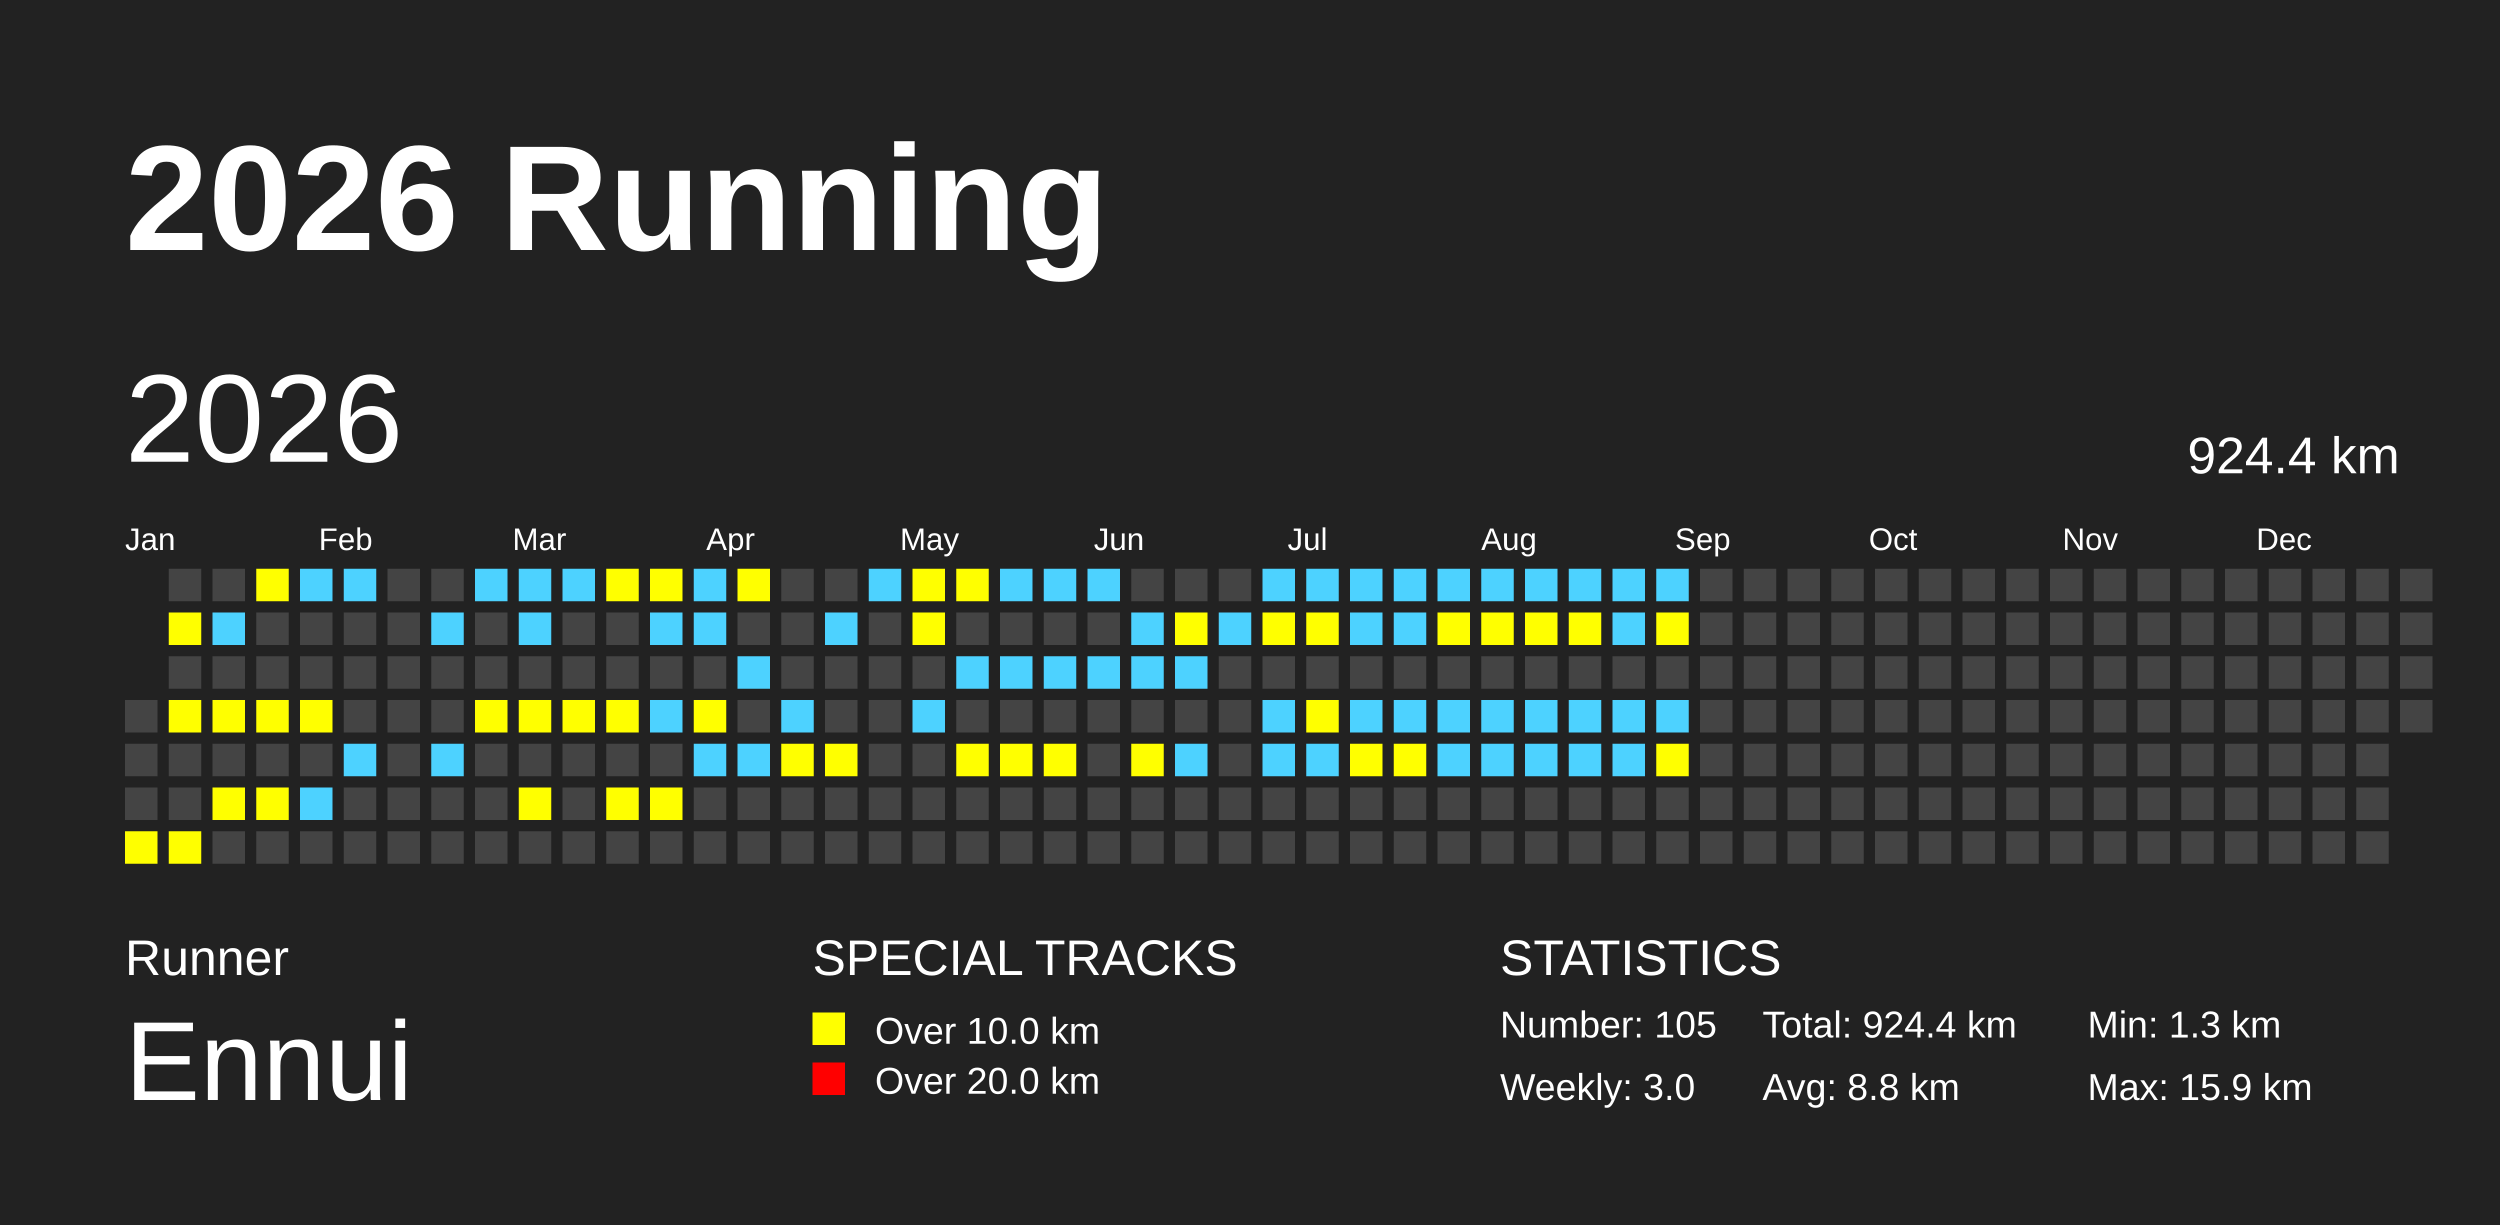
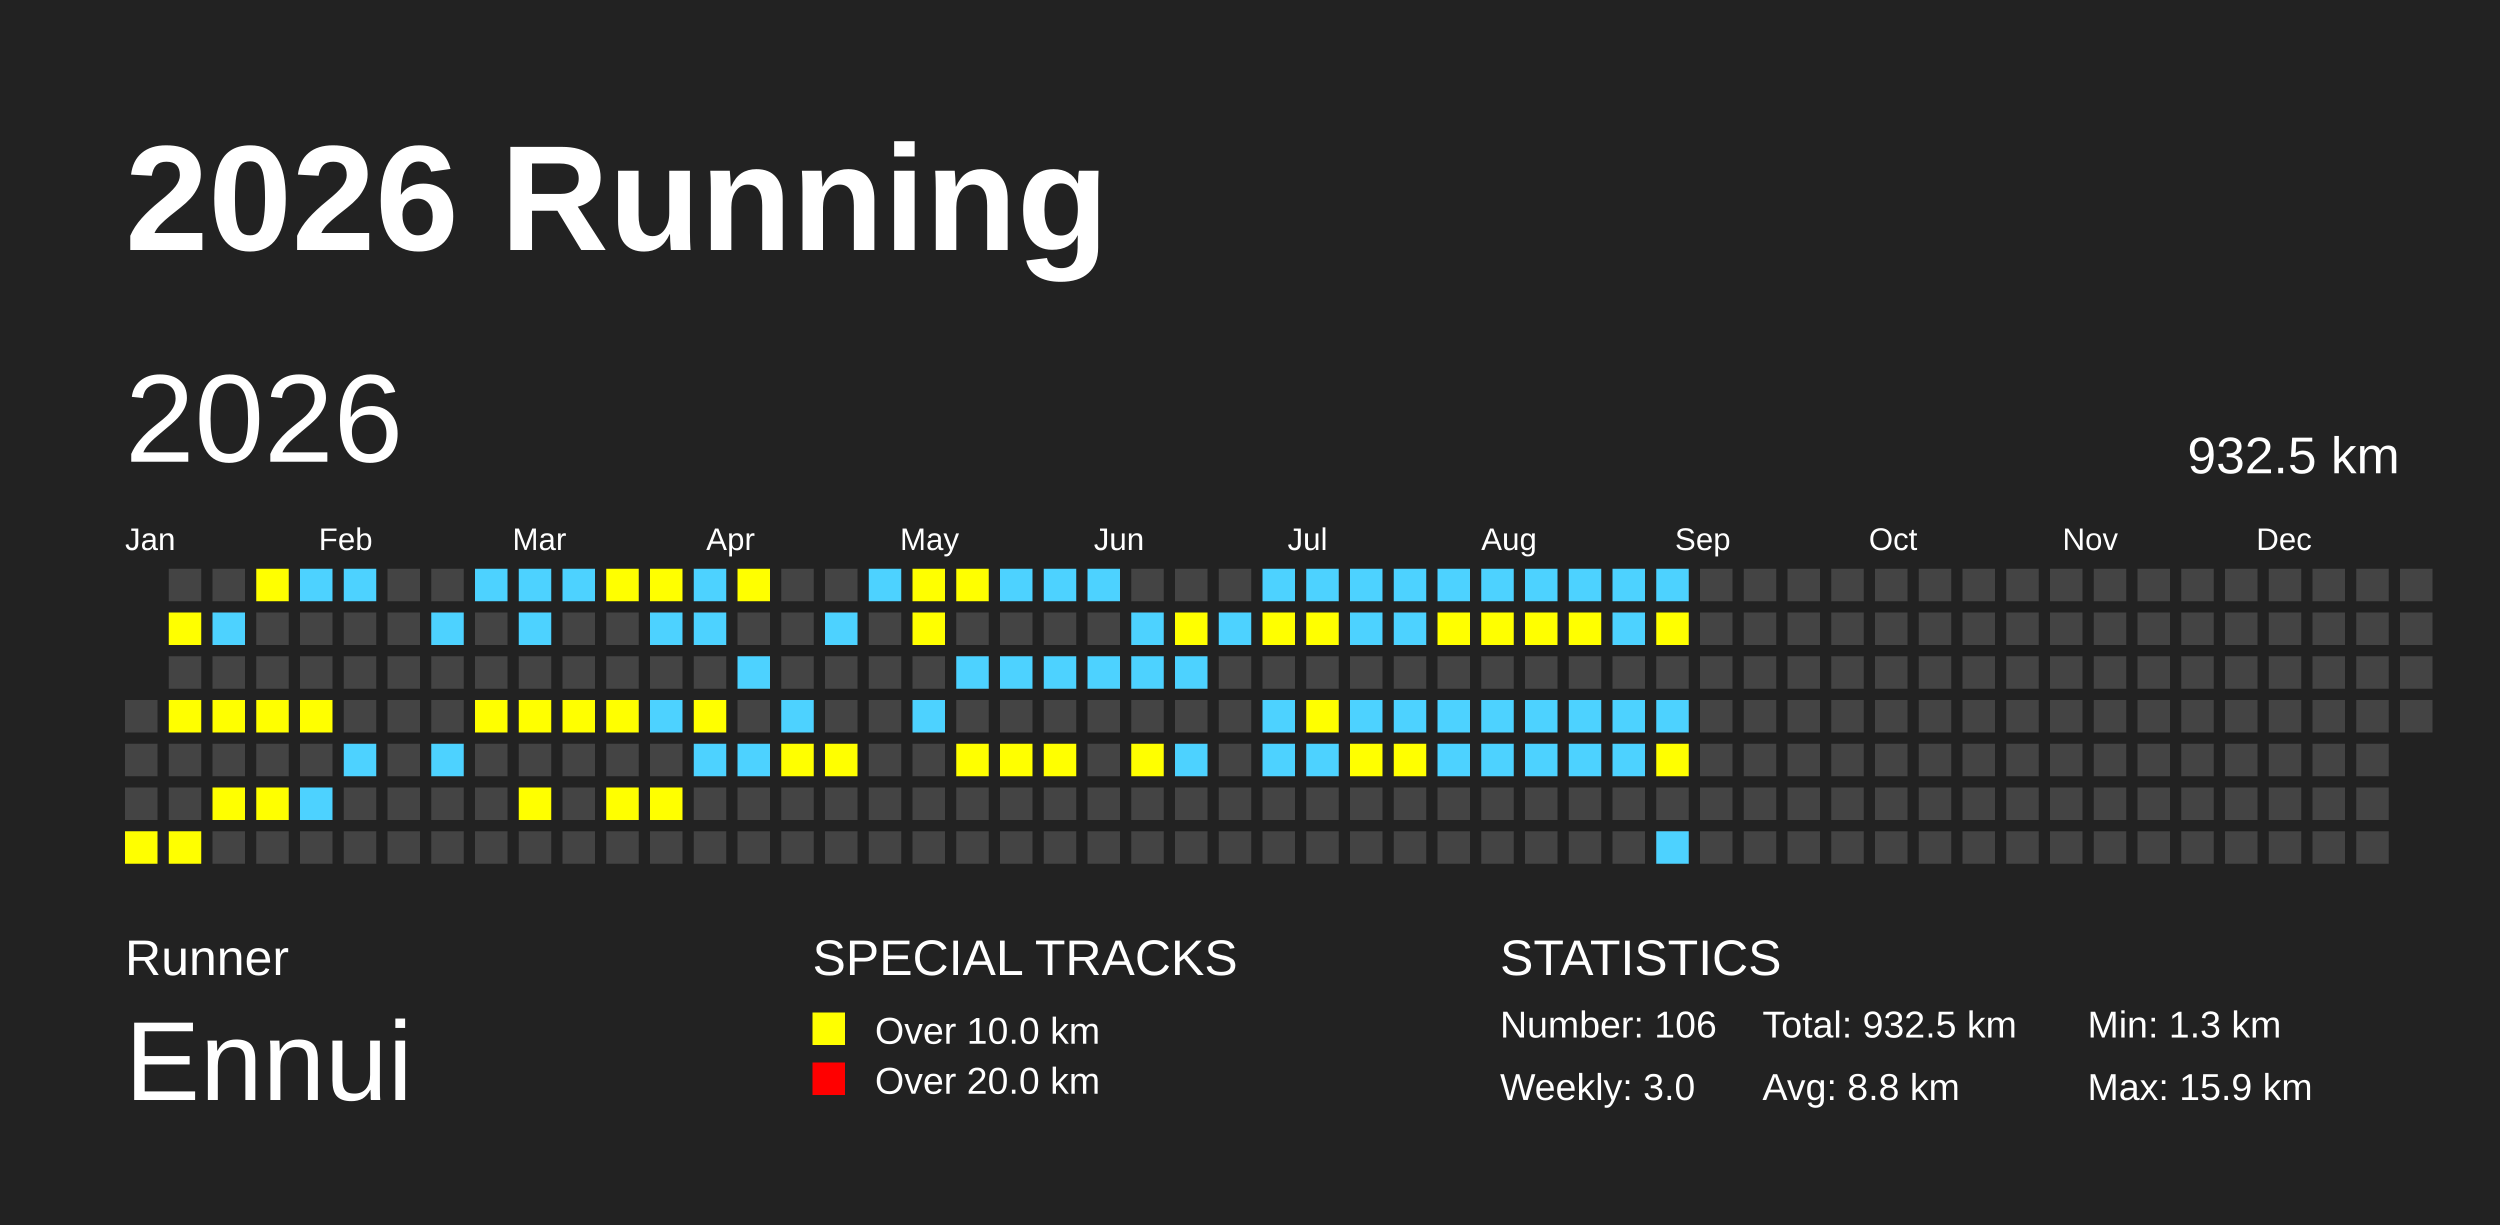
<svg xmlns="http://www.w3.org/2000/svg" baseProfile="full" height="98mm" version="1.1" viewBox="0,0,200,98" width="200mm">
  <defs />
  <rect fill="#222222" height="98" width="200" x="0" y="0" />
  <text fill="#FFFFFF" style="font-size:12px; font-family:Arial; font-weight:bold;" x="10" y="20">2026 Running</text>
  <text fill="#FFFFFF" style="font-size:4px; font-family:Arial" x="10" y="78">Runner</text>
  <text fill="#FFFFFF" style="font-size:9px; font-family:Arial" x="10" y="88">Ennui</text>
  <text fill="#FFFFFF" style="font-size:4px; font-family:Arial" x="65" y="78">SPECIAL TRACKS</text>
  <rect fill="yellow" height="2.6" width="2.6" x="65" y="81" />
  <text fill="#FFFFFF" style="font-size:3px; font-family:Arial" x="70" y="83.5">Over 10.0 km</text>
  <rect fill="red" height="2.6" width="2.6" x="65" y="85" />
  <text fill="#FFFFFF" style="font-size:3px; font-family:Arial" x="70" y="87.5">Over 20.0 km</text>
  <text fill="#FFFFFF" style="font-size:4px; font-family:Arial" x="120" y="78">STATISTICS</text>
-   <text fill="#FFFFFF" style="font-size:3px; font-family:Arial" x="120" y="83">Number: 105</text>
+   <text fill="#FFFFFF" style="font-size:3px; font-family:Arial" x="120" y="83">Number: 106</text>
  <text fill="#FFFFFF" style="font-size:3px; font-family:Arial" x="120" y="88">Weekly: 3.0</text>
-   <text fill="#FFFFFF" style="font-size:3px; font-family:Arial" x="141" y="83">Total: 924.4 km</text>
+   <text fill="#FFFFFF" style="font-size:3px; font-family:Arial" x="141" y="83">Total: 932.5 km</text>
  <text fill="#FFFFFF" style="font-size:3px; font-family:Arial" x="141" y="88">Avg: 8.8 km</text>
  <text fill="#FFFFFF" style="font-size:3px; font-family:Arial" x="167" y="83">Min: 1.3 km</text>
  <text fill="#FFFFFF" style="font-size:3px; font-family:Arial" x="167" y="88">Max: 15.9 km</text>
  <text dominant-baseline="hanging" fill="#FFFFFF" style="font-size:10.0px; font-family:Arial;" x="10" y="30">2026</text>
-   <text dominant-baseline="hanging" fill="#FFFFFF" style="font-size:4.125px; font-family:Arial;" x="175" y="35">924.4 km</text>
+   <text dominant-baseline="hanging" fill="#FFFFFF" style="font-size:4.125px; font-family:Arial;" x="175" y="35">932.5 km</text>
  <text fill="#FFFFFF" style="font-size:2.5px; font-family:Arial" x="10.0" y="44">Jan</text>
  <text fill="#FFFFFF" style="font-size:2.5px; font-family:Arial" x="25.5" y="44">Feb</text>
  <text fill="#FFFFFF" style="font-size:2.5px; font-family:Arial" x="41.0" y="44">Mar</text>
  <text fill="#FFFFFF" style="font-size:2.5px; font-family:Arial" x="56.5" y="44">Apr</text>
  <text fill="#FFFFFF" style="font-size:2.5px; font-family:Arial" x="72.0" y="44">May</text>
  <text fill="#FFFFFF" style="font-size:2.5px; font-family:Arial" x="87.5" y="44">Jun</text>
  <text fill="#FFFFFF" style="font-size:2.5px; font-family:Arial" x="103.0" y="44">Jul</text>
  <text fill="#FFFFFF" style="font-size:2.5px; font-family:Arial" x="118.5" y="44">Aug</text>
  <text fill="#FFFFFF" style="font-size:2.5px; font-family:Arial" x="134.0" y="44">Sep</text>
  <text fill="#FFFFFF" style="font-size:2.5px; font-family:Arial" x="149.5" y="44">Oct</text>
  <text fill="#FFFFFF" style="font-size:2.5px; font-family:Arial" x="165.0" y="44">Nov</text>
  <text fill="#FFFFFF" style="font-size:2.5px; font-family:Arial" x="180.5" y="44">Dec</text>
  <rect fill="#444444" height="2.6" width="2.6" x="10.0" y="56.0" />
  <rect fill="#444444" height="2.6" width="2.6" x="10.0" y="59.5" />
  <rect fill="#444444" height="2.6" width="2.6" x="10.0" y="63.0" />
  <rect fill="yellow" height="2.6" width="2.6" x="10.0" y="66.5" />
  <rect fill="#444444" height="2.6" width="2.6" x="13.5" y="45.5" />
  <rect fill="yellow" height="2.6" width="2.6" x="13.5" y="49.0" />
  <rect fill="#444444" height="2.6" width="2.6" x="13.5" y="52.5" />
  <rect fill="yellow" height="2.6" width="2.6" x="13.5" y="56.0" />
  <rect fill="#444444" height="2.6" width="2.6" x="13.5" y="59.5" />
  <rect fill="#444444" height="2.6" width="2.6" x="13.5" y="63.0" />
  <rect fill="yellow" height="2.6" width="2.6" x="13.5" y="66.5" />
  <rect fill="#444444" height="2.6" width="2.6" x="17.0" y="45.5" />
  <rect fill="#4DD2FF" height="2.6" width="2.6" x="17.0" y="49.0" />
  <rect fill="#444444" height="2.6" width="2.6" x="17.0" y="52.5" />
  <rect fill="yellow" height="2.6" width="2.6" x="17.0" y="56.0" />
  <rect fill="#444444" height="2.6" width="2.6" x="17.0" y="59.5" />
  <rect fill="yellow" height="2.6" width="2.6" x="17.0" y="63.0" />
  <rect fill="#444444" height="2.6" width="2.6" x="17.0" y="66.5" />
  <rect fill="yellow" height="2.6" width="2.6" x="20.5" y="45.5" />
  <rect fill="#444444" height="2.6" width="2.6" x="20.5" y="49.0" />
  <rect fill="#444444" height="2.6" width="2.6" x="20.5" y="52.5" />
  <rect fill="yellow" height="2.6" width="2.6" x="20.5" y="56.0" />
  <rect fill="#444444" height="2.6" width="2.6" x="20.5" y="59.5" />
  <rect fill="yellow" height="2.6" width="2.6" x="20.5" y="63.0" />
  <rect fill="#444444" height="2.6" width="2.6" x="20.5" y="66.5" />
  <rect fill="#4DD2FF" height="2.6" width="2.6" x="24.0" y="45.5" />
  <rect fill="#444444" height="2.6" width="2.6" x="24.0" y="49.0" />
  <rect fill="#444444" height="2.6" width="2.6" x="24.0" y="52.5" />
  <rect fill="yellow" height="2.6" width="2.6" x="24.0" y="56.0" />
  <rect fill="#444444" height="2.6" width="2.6" x="24.0" y="59.5" />
  <rect fill="#4DD2FF" height="2.6" width="2.6" x="24.0" y="63.0" />
  <rect fill="#444444" height="2.6" width="2.6" x="24.0" y="66.5" />
  <rect fill="#4DD2FF" height="2.6" width="2.6" x="27.5" y="45.5" />
  <rect fill="#444444" height="2.6" width="2.6" x="27.5" y="49.0" />
  <rect fill="#444444" height="2.6" width="2.6" x="27.5" y="52.5" />
  <rect fill="#444444" height="2.6" width="2.6" x="27.5" y="56.0" />
  <rect fill="#4DD2FF" height="2.6" width="2.6" x="27.5" y="59.5" />
  <rect fill="#444444" height="2.6" width="2.6" x="27.5" y="63.0" />
  <rect fill="#444444" height="2.6" width="2.6" x="27.5" y="66.5" />
  <rect fill="#444444" height="2.6" width="2.6" x="31.0" y="45.5" />
  <rect fill="#444444" height="2.6" width="2.6" x="31.0" y="49.0" />
  <rect fill="#444444" height="2.6" width="2.6" x="31.0" y="52.5" />
  <rect fill="#444444" height="2.6" width="2.6" x="31.0" y="56.0" />
  <rect fill="#444444" height="2.6" width="2.6" x="31.0" y="59.5" />
  <rect fill="#444444" height="2.6" width="2.6" x="31.0" y="63.0" />
  <rect fill="#444444" height="2.6" width="2.6" x="31.0" y="66.5" />
  <rect fill="#444444" height="2.6" width="2.6" x="34.5" y="45.5" />
  <rect fill="#4DD2FF" height="2.6" width="2.6" x="34.5" y="49.0" />
  <rect fill="#444444" height="2.6" width="2.6" x="34.5" y="52.5" />
  <rect fill="#444444" height="2.6" width="2.6" x="34.5" y="56.0" />
  <rect fill="#4DD2FF" height="2.6" width="2.6" x="34.5" y="59.5" />
  <rect fill="#444444" height="2.6" width="2.6" x="34.5" y="63.0" />
  <rect fill="#444444" height="2.6" width="2.6" x="34.5" y="66.5" />
  <rect fill="#4DD2FF" height="2.6" width="2.6" x="38.0" y="45.5" />
  <rect fill="#444444" height="2.6" width="2.6" x="38.0" y="49.0" />
  <rect fill="#444444" height="2.6" width="2.6" x="38.0" y="52.5" />
  <rect fill="yellow" height="2.6" width="2.6" x="38.0" y="56.0" />
  <rect fill="#444444" height="2.6" width="2.6" x="38.0" y="59.5" />
  <rect fill="#444444" height="2.6" width="2.6" x="38.0" y="63.0" />
  <rect fill="#444444" height="2.6" width="2.6" x="38.0" y="66.5" />
  <rect fill="#4DD2FF" height="2.6" width="2.6" x="41.5" y="45.5" />
  <rect fill="#4DD2FF" height="2.6" width="2.6" x="41.5" y="49.0" />
  <rect fill="#444444" height="2.6" width="2.6" x="41.5" y="52.5" />
  <rect fill="yellow" height="2.6" width="2.6" x="41.5" y="56.0" />
  <rect fill="#444444" height="2.6" width="2.6" x="41.5" y="59.5" />
  <rect fill="yellow" height="2.6" width="2.6" x="41.5" y="63.0" />
  <rect fill="#444444" height="2.6" width="2.6" x="41.5" y="66.5" />
  <rect fill="#4DD2FF" height="2.6" width="2.6" x="45.0" y="45.5" />
  <rect fill="#444444" height="2.6" width="2.6" x="45.0" y="49.0" />
  <rect fill="#444444" height="2.6" width="2.6" x="45.0" y="52.5" />
  <rect fill="yellow" height="2.6" width="2.6" x="45.0" y="56.0" />
  <rect fill="#444444" height="2.6" width="2.6" x="45.0" y="59.5" />
  <rect fill="#444444" height="2.6" width="2.6" x="45.0" y="63.0" />
  <rect fill="#444444" height="2.6" width="2.6" x="45.0" y="66.5" />
  <rect fill="yellow" height="2.6" width="2.6" x="48.5" y="45.5" />
  <rect fill="#444444" height="2.6" width="2.6" x="48.5" y="49.0" />
  <rect fill="#444444" height="2.6" width="2.6" x="48.5" y="52.5" />
  <rect fill="yellow" height="2.6" width="2.6" x="48.5" y="56.0" />
  <rect fill="#444444" height="2.6" width="2.6" x="48.5" y="59.5" />
  <rect fill="yellow" height="2.6" width="2.6" x="48.5" y="63.0" />
  <rect fill="#444444" height="2.6" width="2.6" x="48.5" y="66.5" />
  <rect fill="yellow" height="2.6" width="2.6" x="52.0" y="45.5" />
  <rect fill="#4DD2FF" height="2.6" width="2.6" x="52.0" y="49.0" />
  <rect fill="#444444" height="2.6" width="2.6" x="52.0" y="52.5" />
  <rect fill="#4DD2FF" height="2.6" width="2.6" x="52.0" y="56.0" />
  <rect fill="#444444" height="2.6" width="2.6" x="52.0" y="59.5" />
  <rect fill="yellow" height="2.6" width="2.6" x="52.0" y="63.0" />
  <rect fill="#444444" height="2.6" width="2.6" x="52.0" y="66.5" />
  <rect fill="#4DD2FF" height="2.6" width="2.6" x="55.5" y="45.5" />
  <rect fill="#4DD2FF" height="2.6" width="2.6" x="55.5" y="49.0" />
  <rect fill="#444444" height="2.6" width="2.6" x="55.5" y="52.5" />
  <rect fill="yellow" height="2.6" width="2.6" x="55.5" y="56.0" />
  <rect fill="#4DD2FF" height="2.6" width="2.6" x="55.5" y="59.5" />
  <rect fill="#444444" height="2.6" width="2.6" x="55.5" y="63.0" />
  <rect fill="#444444" height="2.6" width="2.6" x="55.5" y="66.5" />
  <rect fill="yellow" height="2.6" width="2.6" x="59.0" y="45.5" />
  <rect fill="#444444" height="2.6" width="2.6" x="59.0" y="49.0" />
  <rect fill="#4DD2FF" height="2.6" width="2.6" x="59.0" y="52.5" />
  <rect fill="#444444" height="2.6" width="2.6" x="59.0" y="56.0" />
  <rect fill="#4DD2FF" height="2.6" width="2.6" x="59.0" y="59.5" />
  <rect fill="#444444" height="2.6" width="2.6" x="59.0" y="63.0" />
  <rect fill="#444444" height="2.6" width="2.6" x="59.0" y="66.5" />
  <rect fill="#444444" height="2.6" width="2.6" x="62.5" y="45.5" />
  <rect fill="#444444" height="2.6" width="2.6" x="62.5" y="49.0" />
  <rect fill="#444444" height="2.6" width="2.6" x="62.5" y="52.5" />
  <rect fill="#4DD2FF" height="2.6" width="2.6" x="62.5" y="56.0" />
  <rect fill="yellow" height="2.6" width="2.6" x="62.5" y="59.5" />
  <rect fill="#444444" height="2.6" width="2.6" x="62.5" y="63.0" />
  <rect fill="#444444" height="2.6" width="2.6" x="62.5" y="66.5" />
  <rect fill="#444444" height="2.6" width="2.6" x="66.0" y="45.5" />
  <rect fill="#4DD2FF" height="2.6" width="2.6" x="66.0" y="49.0" />
  <rect fill="#444444" height="2.6" width="2.6" x="66.0" y="52.5" />
  <rect fill="#444444" height="2.6" width="2.6" x="66.0" y="56.0" />
  <rect fill="yellow" height="2.6" width="2.6" x="66.0" y="59.5" />
  <rect fill="#444444" height="2.6" width="2.6" x="66.0" y="63.0" />
  <rect fill="#444444" height="2.6" width="2.6" x="66.0" y="66.5" />
  <rect fill="#4DD2FF" height="2.6" width="2.6" x="69.5" y="45.5" />
  <rect fill="#444444" height="2.6" width="2.6" x="69.5" y="49.0" />
  <rect fill="#444444" height="2.6" width="2.6" x="69.5" y="52.5" />
  <rect fill="#444444" height="2.6" width="2.6" x="69.5" y="56.0" />
  <rect fill="#444444" height="2.6" width="2.6" x="69.5" y="59.5" />
  <rect fill="#444444" height="2.6" width="2.6" x="69.5" y="63.0" />
  <rect fill="#444444" height="2.6" width="2.6" x="69.5" y="66.5" />
  <rect fill="yellow" height="2.6" width="2.6" x="73.0" y="45.5" />
  <rect fill="yellow" height="2.6" width="2.6" x="73.0" y="49.0" />
  <rect fill="#444444" height="2.6" width="2.6" x="73.0" y="52.5" />
  <rect fill="#4DD2FF" height="2.6" width="2.6" x="73.0" y="56.0" />
  <rect fill="#444444" height="2.6" width="2.6" x="73.0" y="59.5" />
  <rect fill="#444444" height="2.6" width="2.6" x="73.0" y="63.0" />
  <rect fill="#444444" height="2.6" width="2.6" x="73.0" y="66.5" />
  <rect fill="yellow" height="2.6" width="2.6" x="76.5" y="45.5" />
  <rect fill="#444444" height="2.6" width="2.6" x="76.5" y="49.0" />
  <rect fill="#4DD2FF" height="2.6" width="2.6" x="76.5" y="52.5" />
  <rect fill="#444444" height="2.6" width="2.6" x="76.5" y="56.0" />
  <rect fill="yellow" height="2.6" width="2.6" x="76.5" y="59.5" />
  <rect fill="#444444" height="2.6" width="2.6" x="76.5" y="63.0" />
  <rect fill="#444444" height="2.6" width="2.6" x="76.5" y="66.5" />
  <rect fill="#4DD2FF" height="2.6" width="2.6" x="80.0" y="45.5" />
  <rect fill="#444444" height="2.6" width="2.6" x="80.0" y="49.0" />
  <rect fill="#4DD2FF" height="2.6" width="2.6" x="80.0" y="52.5" />
  <rect fill="#444444" height="2.6" width="2.6" x="80.0" y="56.0" />
  <rect fill="yellow" height="2.6" width="2.6" x="80.0" y="59.5" />
  <rect fill="#444444" height="2.6" width="2.6" x="80.0" y="63.0" />
  <rect fill="#444444" height="2.6" width="2.6" x="80.0" y="66.5" />
  <rect fill="#4DD2FF" height="2.6" width="2.6" x="83.5" y="45.5" />
  <rect fill="#444444" height="2.6" width="2.6" x="83.5" y="49.0" />
  <rect fill="#4DD2FF" height="2.6" width="2.6" x="83.5" y="52.5" />
  <rect fill="#444444" height="2.6" width="2.6" x="83.5" y="56.0" />
  <rect fill="yellow" height="2.6" width="2.6" x="83.5" y="59.5" />
  <rect fill="#444444" height="2.6" width="2.6" x="83.5" y="63.0" />
  <rect fill="#444444" height="2.6" width="2.6" x="83.5" y="66.5" />
  <rect fill="#4DD2FF" height="2.6" width="2.6" x="87.0" y="45.5" />
  <rect fill="#444444" height="2.6" width="2.6" x="87.0" y="49.0" />
  <rect fill="#4DD2FF" height="2.6" width="2.6" x="87.0" y="52.5" />
  <rect fill="#444444" height="2.6" width="2.6" x="87.0" y="56.0" />
  <rect fill="#444444" height="2.6" width="2.6" x="87.0" y="59.5" />
  <rect fill="#444444" height="2.6" width="2.6" x="87.0" y="63.0" />
  <rect fill="#444444" height="2.6" width="2.6" x="87.0" y="66.5" />
  <rect fill="#444444" height="2.6" width="2.6" x="90.5" y="45.5" />
  <rect fill="#4DD2FF" height="2.6" width="2.6" x="90.5" y="49.0" />
  <rect fill="#4DD2FF" height="2.6" width="2.6" x="90.5" y="52.5" />
  <rect fill="#444444" height="2.6" width="2.6" x="90.5" y="56.0" />
  <rect fill="yellow" height="2.6" width="2.6" x="90.5" y="59.5" />
  <rect fill="#444444" height="2.6" width="2.6" x="90.5" y="63.0" />
  <rect fill="#444444" height="2.6" width="2.6" x="90.5" y="66.5" />
  <rect fill="#444444" height="2.6" width="2.6" x="94.0" y="45.5" />
  <rect fill="yellow" height="2.6" width="2.6" x="94.0" y="49.0" />
  <rect fill="#4DD2FF" height="2.6" width="2.6" x="94.0" y="52.5" />
  <rect fill="#444444" height="2.6" width="2.6" x="94.0" y="56.0" />
  <rect fill="#4DD2FF" height="2.6" width="2.6" x="94.0" y="59.5" />
  <rect fill="#444444" height="2.6" width="2.6" x="94.0" y="63.0" />
  <rect fill="#444444" height="2.6" width="2.6" x="94.0" y="66.5" />
  <rect fill="#444444" height="2.6" width="2.6" x="97.5" y="45.5" />
  <rect fill="#4DD2FF" height="2.6" width="2.6" x="97.5" y="49.0" />
  <rect fill="#444444" height="2.6" width="2.6" x="97.5" y="52.5" />
  <rect fill="#444444" height="2.6" width="2.6" x="97.5" y="56.0" />
  <rect fill="#444444" height="2.6" width="2.6" x="97.5" y="59.5" />
  <rect fill="#444444" height="2.6" width="2.6" x="97.5" y="63.0" />
  <rect fill="#444444" height="2.6" width="2.6" x="97.5" y="66.5" />
  <rect fill="#4DD2FF" height="2.6" width="2.6" x="101.0" y="45.5" />
  <rect fill="yellow" height="2.6" width="2.6" x="101.0" y="49.0" />
  <rect fill="#444444" height="2.6" width="2.6" x="101.0" y="52.5" />
  <rect fill="#4DD2FF" height="2.6" width="2.6" x="101.0" y="56.0" />
  <rect fill="#4DD2FF" height="2.6" width="2.6" x="101.0" y="59.5" />
  <rect fill="#444444" height="2.6" width="2.6" x="101.0" y="63.0" />
  <rect fill="#444444" height="2.6" width="2.6" x="101.0" y="66.5" />
  <rect fill="#4DD2FF" height="2.6" width="2.6" x="104.5" y="45.5" />
  <rect fill="yellow" height="2.6" width="2.6" x="104.5" y="49.0" />
  <rect fill="#444444" height="2.6" width="2.6" x="104.5" y="52.5" />
  <rect fill="yellow" height="2.6" width="2.6" x="104.5" y="56.0" />
  <rect fill="#4DD2FF" height="2.6" width="2.6" x="104.5" y="59.5" />
  <rect fill="#444444" height="2.6" width="2.6" x="104.5" y="63.0" />
  <rect fill="#444444" height="2.6" width="2.6" x="104.5" y="66.5" />
  <rect fill="#4DD2FF" height="2.6" width="2.6" x="108.0" y="45.5" />
  <rect fill="#4DD2FF" height="2.6" width="2.6" x="108.0" y="49.0" />
  <rect fill="#444444" height="2.6" width="2.6" x="108.0" y="52.5" />
  <rect fill="#4DD2FF" height="2.6" width="2.6" x="108.0" y="56.0" />
  <rect fill="yellow" height="2.6" width="2.6" x="108.0" y="59.5" />
  <rect fill="#444444" height="2.6" width="2.6" x="108.0" y="63.0" />
  <rect fill="#444444" height="2.6" width="2.6" x="108.0" y="66.5" />
  <rect fill="#4DD2FF" height="2.6" width="2.6" x="111.5" y="45.5" />
  <rect fill="#4DD2FF" height="2.6" width="2.6" x="111.5" y="49.0" />
  <rect fill="#444444" height="2.6" width="2.6" x="111.5" y="52.5" />
  <rect fill="#4DD2FF" height="2.6" width="2.6" x="111.5" y="56.0" />
  <rect fill="yellow" height="2.6" width="2.6" x="111.5" y="59.5" />
  <rect fill="#444444" height="2.6" width="2.6" x="111.5" y="63.0" />
  <rect fill="#444444" height="2.6" width="2.6" x="111.5" y="66.5" />
  <rect fill="#4DD2FF" height="2.6" width="2.6" x="115.0" y="45.5" />
  <rect fill="yellow" height="2.6" width="2.6" x="115.0" y="49.0" />
  <rect fill="#444444" height="2.6" width="2.6" x="115.0" y="52.5" />
  <rect fill="#4DD2FF" height="2.6" width="2.6" x="115.0" y="56.0" />
  <rect fill="#4DD2FF" height="2.6" width="2.6" x="115.0" y="59.5" />
  <rect fill="#444444" height="2.6" width="2.6" x="115.0" y="63.0" />
  <rect fill="#444444" height="2.6" width="2.6" x="115.0" y="66.5" />
  <rect fill="#4DD2FF" height="2.6" width="2.6" x="118.5" y="45.5" />
  <rect fill="yellow" height="2.6" width="2.6" x="118.5" y="49.0" />
  <rect fill="#444444" height="2.6" width="2.6" x="118.5" y="52.5" />
  <rect fill="#4DD2FF" height="2.6" width="2.6" x="118.5" y="56.0" />
  <rect fill="#4DD2FF" height="2.6" width="2.6" x="118.5" y="59.5" />
  <rect fill="#444444" height="2.6" width="2.6" x="118.5" y="63.0" />
  <rect fill="#444444" height="2.6" width="2.6" x="118.5" y="66.5" />
  <rect fill="#4DD2FF" height="2.6" width="2.6" x="122.0" y="45.5" />
  <rect fill="yellow" height="2.6" width="2.6" x="122.0" y="49.0" />
  <rect fill="#444444" height="2.6" width="2.6" x="122.0" y="52.5" />
  <rect fill="#4DD2FF" height="2.6" width="2.6" x="122.0" y="56.0" />
  <rect fill="#4DD2FF" height="2.6" width="2.6" x="122.0" y="59.5" />
  <rect fill="#444444" height="2.6" width="2.6" x="122.0" y="63.0" />
  <rect fill="#444444" height="2.6" width="2.6" x="122.0" y="66.5" />
  <rect fill="#4DD2FF" height="2.6" width="2.6" x="125.5" y="45.5" />
  <rect fill="yellow" height="2.6" width="2.6" x="125.5" y="49.0" />
  <rect fill="#444444" height="2.6" width="2.6" x="125.5" y="52.5" />
  <rect fill="#4DD2FF" height="2.6" width="2.6" x="125.5" y="56.0" />
  <rect fill="#4DD2FF" height="2.6" width="2.6" x="125.5" y="59.5" />
  <rect fill="#444444" height="2.6" width="2.6" x="125.5" y="63.0" />
  <rect fill="#444444" height="2.6" width="2.6" x="125.5" y="66.5" />
  <rect fill="#4DD2FF" height="2.6" width="2.6" x="129.0" y="45.5" />
  <rect fill="#4DD2FF" height="2.6" width="2.6" x="129.0" y="49.0" />
  <rect fill="#444444" height="2.6" width="2.6" x="129.0" y="52.5" />
  <rect fill="#4DD2FF" height="2.6" width="2.6" x="129.0" y="56.0" />
  <rect fill="#4DD2FF" height="2.6" width="2.6" x="129.0" y="59.5" />
  <rect fill="#444444" height="2.6" width="2.6" x="129.0" y="63.0" />
  <rect fill="#444444" height="2.6" width="2.6" x="129.0" y="66.5" />
  <rect fill="#4DD2FF" height="2.6" width="2.6" x="132.5" y="45.5" />
  <rect fill="yellow" height="2.6" width="2.6" x="132.5" y="49.0" />
  <rect fill="#444444" height="2.6" width="2.6" x="132.5" y="52.5" />
  <rect fill="#4DD2FF" height="2.6" width="2.6" x="132.5" y="56.0" />
  <rect fill="yellow" height="2.6" width="2.6" x="132.5" y="59.5" />
  <rect fill="#444444" height="2.6" width="2.6" x="132.5" y="63.0" />
-   <rect fill="#444444" height="2.6" width="2.6" x="132.5" y="66.5" />
+   <rect fill="#4DD2FF" height="2.6" width="2.6" x="132.5" y="66.5" />
  <rect fill="#444444" height="2.6" width="2.6" x="136.0" y="45.5" />
  <rect fill="#444444" height="2.6" width="2.6" x="136.0" y="49.0" />
  <rect fill="#444444" height="2.6" width="2.6" x="136.0" y="52.5" />
  <rect fill="#444444" height="2.6" width="2.6" x="136.0" y="56.0" />
  <rect fill="#444444" height="2.6" width="2.6" x="136.0" y="59.5" />
  <rect fill="#444444" height="2.6" width="2.6" x="136.0" y="63.0" />
  <rect fill="#444444" height="2.6" width="2.6" x="136.0" y="66.5" />
  <rect fill="#444444" height="2.6" width="2.6" x="139.5" y="45.5" />
  <rect fill="#444444" height="2.6" width="2.6" x="139.5" y="49.0" />
  <rect fill="#444444" height="2.6" width="2.6" x="139.5" y="52.5" />
  <rect fill="#444444" height="2.6" width="2.6" x="139.5" y="56.0" />
  <rect fill="#444444" height="2.6" width="2.6" x="139.5" y="59.5" />
  <rect fill="#444444" height="2.6" width="2.6" x="139.5" y="63.0" />
  <rect fill="#444444" height="2.6" width="2.6" x="139.5" y="66.5" />
  <rect fill="#444444" height="2.6" width="2.6" x="143.0" y="45.5" />
  <rect fill="#444444" height="2.6" width="2.6" x="143.0" y="49.0" />
  <rect fill="#444444" height="2.6" width="2.6" x="143.0" y="52.5" />
  <rect fill="#444444" height="2.6" width="2.6" x="143.0" y="56.0" />
  <rect fill="#444444" height="2.6" width="2.6" x="143.0" y="59.5" />
  <rect fill="#444444" height="2.6" width="2.6" x="143.0" y="63.0" />
  <rect fill="#444444" height="2.6" width="2.6" x="143.0" y="66.5" />
  <rect fill="#444444" height="2.6" width="2.6" x="146.5" y="45.5" />
  <rect fill="#444444" height="2.6" width="2.6" x="146.5" y="49.0" />
  <rect fill="#444444" height="2.6" width="2.6" x="146.5" y="52.5" />
  <rect fill="#444444" height="2.6" width="2.6" x="146.5" y="56.0" />
  <rect fill="#444444" height="2.6" width="2.6" x="146.5" y="59.5" />
  <rect fill="#444444" height="2.6" width="2.6" x="146.5" y="63.0" />
  <rect fill="#444444" height="2.6" width="2.6" x="146.5" y="66.5" />
  <rect fill="#444444" height="2.6" width="2.6" x="150.0" y="45.5" />
  <rect fill="#444444" height="2.6" width="2.6" x="150.0" y="49.0" />
  <rect fill="#444444" height="2.6" width="2.6" x="150.0" y="52.5" />
  <rect fill="#444444" height="2.6" width="2.6" x="150.0" y="56.0" />
  <rect fill="#444444" height="2.6" width="2.6" x="150.0" y="59.5" />
  <rect fill="#444444" height="2.6" width="2.6" x="150.0" y="63.0" />
  <rect fill="#444444" height="2.6" width="2.6" x="150.0" y="66.5" />
  <rect fill="#444444" height="2.6" width="2.6" x="153.5" y="45.5" />
  <rect fill="#444444" height="2.6" width="2.6" x="153.5" y="49.0" />
  <rect fill="#444444" height="2.6" width="2.6" x="153.5" y="52.5" />
  <rect fill="#444444" height="2.6" width="2.6" x="153.5" y="56.0" />
  <rect fill="#444444" height="2.6" width="2.6" x="153.5" y="59.5" />
  <rect fill="#444444" height="2.6" width="2.6" x="153.5" y="63.0" />
  <rect fill="#444444" height="2.6" width="2.6" x="153.5" y="66.5" />
  <rect fill="#444444" height="2.6" width="2.6" x="157.0" y="45.5" />
  <rect fill="#444444" height="2.6" width="2.6" x="157.0" y="49.0" />
  <rect fill="#444444" height="2.6" width="2.6" x="157.0" y="52.5" />
  <rect fill="#444444" height="2.6" width="2.6" x="157.0" y="56.0" />
  <rect fill="#444444" height="2.6" width="2.6" x="157.0" y="59.5" />
  <rect fill="#444444" height="2.6" width="2.6" x="157.0" y="63.0" />
  <rect fill="#444444" height="2.6" width="2.6" x="157.0" y="66.5" />
  <rect fill="#444444" height="2.6" width="2.6" x="160.5" y="45.5" />
  <rect fill="#444444" height="2.6" width="2.6" x="160.5" y="49.0" />
  <rect fill="#444444" height="2.6" width="2.6" x="160.5" y="52.5" />
  <rect fill="#444444" height="2.6" width="2.6" x="160.5" y="56.0" />
  <rect fill="#444444" height="2.6" width="2.6" x="160.5" y="59.5" />
  <rect fill="#444444" height="2.6" width="2.6" x="160.5" y="63.0" />
  <rect fill="#444444" height="2.6" width="2.6" x="160.5" y="66.5" />
  <rect fill="#444444" height="2.6" width="2.6" x="164.0" y="45.5" />
  <rect fill="#444444" height="2.6" width="2.6" x="164.0" y="49.0" />
  <rect fill="#444444" height="2.6" width="2.6" x="164.0" y="52.5" />
  <rect fill="#444444" height="2.6" width="2.6" x="164.0" y="56.0" />
  <rect fill="#444444" height="2.6" width="2.6" x="164.0" y="59.5" />
  <rect fill="#444444" height="2.6" width="2.6" x="164.0" y="63.0" />
  <rect fill="#444444" height="2.6" width="2.6" x="164.0" y="66.5" />
  <rect fill="#444444" height="2.6" width="2.6" x="167.5" y="45.5" />
  <rect fill="#444444" height="2.6" width="2.6" x="167.5" y="49.0" />
  <rect fill="#444444" height="2.6" width="2.6" x="167.5" y="52.5" />
  <rect fill="#444444" height="2.6" width="2.6" x="167.5" y="56.0" />
  <rect fill="#444444" height="2.6" width="2.6" x="167.5" y="59.5" />
  <rect fill="#444444" height="2.6" width="2.6" x="167.5" y="63.0" />
  <rect fill="#444444" height="2.6" width="2.6" x="167.5" y="66.5" />
  <rect fill="#444444" height="2.6" width="2.6" x="171.0" y="45.5" />
  <rect fill="#444444" height="2.6" width="2.6" x="171.0" y="49.0" />
  <rect fill="#444444" height="2.6" width="2.6" x="171.0" y="52.5" />
  <rect fill="#444444" height="2.6" width="2.6" x="171.0" y="56.0" />
  <rect fill="#444444" height="2.6" width="2.6" x="171.0" y="59.5" />
  <rect fill="#444444" height="2.6" width="2.6" x="171.0" y="63.0" />
  <rect fill="#444444" height="2.6" width="2.6" x="171.0" y="66.5" />
  <rect fill="#444444" height="2.6" width="2.6" x="174.5" y="45.5" />
  <rect fill="#444444" height="2.6" width="2.6" x="174.5" y="49.0" />
  <rect fill="#444444" height="2.6" width="2.6" x="174.5" y="52.5" />
  <rect fill="#444444" height="2.6" width="2.6" x="174.5" y="56.0" />
  <rect fill="#444444" height="2.6" width="2.6" x="174.5" y="59.5" />
  <rect fill="#444444" height="2.6" width="2.6" x="174.5" y="63.0" />
  <rect fill="#444444" height="2.6" width="2.6" x="174.5" y="66.5" />
  <rect fill="#444444" height="2.6" width="2.6" x="178.0" y="45.5" />
  <rect fill="#444444" height="2.6" width="2.6" x="178.0" y="49.0" />
  <rect fill="#444444" height="2.6" width="2.6" x="178.0" y="52.5" />
  <rect fill="#444444" height="2.6" width="2.6" x="178.0" y="56.0" />
  <rect fill="#444444" height="2.6" width="2.6" x="178.0" y="59.5" />
  <rect fill="#444444" height="2.6" width="2.6" x="178.0" y="63.0" />
  <rect fill="#444444" height="2.6" width="2.6" x="178.0" y="66.5" />
  <rect fill="#444444" height="2.6" width="2.6" x="181.5" y="45.5" />
  <rect fill="#444444" height="2.6" width="2.6" x="181.5" y="49.0" />
  <rect fill="#444444" height="2.6" width="2.6" x="181.5" y="52.5" />
  <rect fill="#444444" height="2.6" width="2.6" x="181.5" y="56.0" />
  <rect fill="#444444" height="2.6" width="2.6" x="181.5" y="59.5" />
  <rect fill="#444444" height="2.6" width="2.6" x="181.5" y="63.0" />
  <rect fill="#444444" height="2.6" width="2.6" x="181.5" y="66.5" />
  <rect fill="#444444" height="2.6" width="2.6" x="185.0" y="45.5" />
  <rect fill="#444444" height="2.6" width="2.6" x="185.0" y="49.0" />
  <rect fill="#444444" height="2.6" width="2.6" x="185.0" y="52.5" />
  <rect fill="#444444" height="2.6" width="2.6" x="185.0" y="56.0" />
  <rect fill="#444444" height="2.6" width="2.6" x="185.0" y="59.5" />
  <rect fill="#444444" height="2.6" width="2.6" x="185.0" y="63.0" />
  <rect fill="#444444" height="2.6" width="2.6" x="185.0" y="66.5" />
  <rect fill="#444444" height="2.6" width="2.6" x="188.5" y="45.5" />
  <rect fill="#444444" height="2.6" width="2.6" x="188.5" y="49.0" />
  <rect fill="#444444" height="2.6" width="2.6" x="188.5" y="52.5" />
  <rect fill="#444444" height="2.6" width="2.6" x="188.5" y="56.0" />
  <rect fill="#444444" height="2.6" width="2.6" x="188.5" y="59.5" />
  <rect fill="#444444" height="2.6" width="2.6" x="188.5" y="63.0" />
  <rect fill="#444444" height="2.6" width="2.6" x="188.5" y="66.5" />
  <rect fill="#444444" height="2.6" width="2.6" x="192.0" y="45.5" />
  <rect fill="#444444" height="2.6" width="2.6" x="192.0" y="49.0" />
  <rect fill="#444444" height="2.6" width="2.6" x="192.0" y="52.5" />
  <rect fill="#444444" height="2.6" width="2.6" x="192.0" y="56.0" />
</svg>
